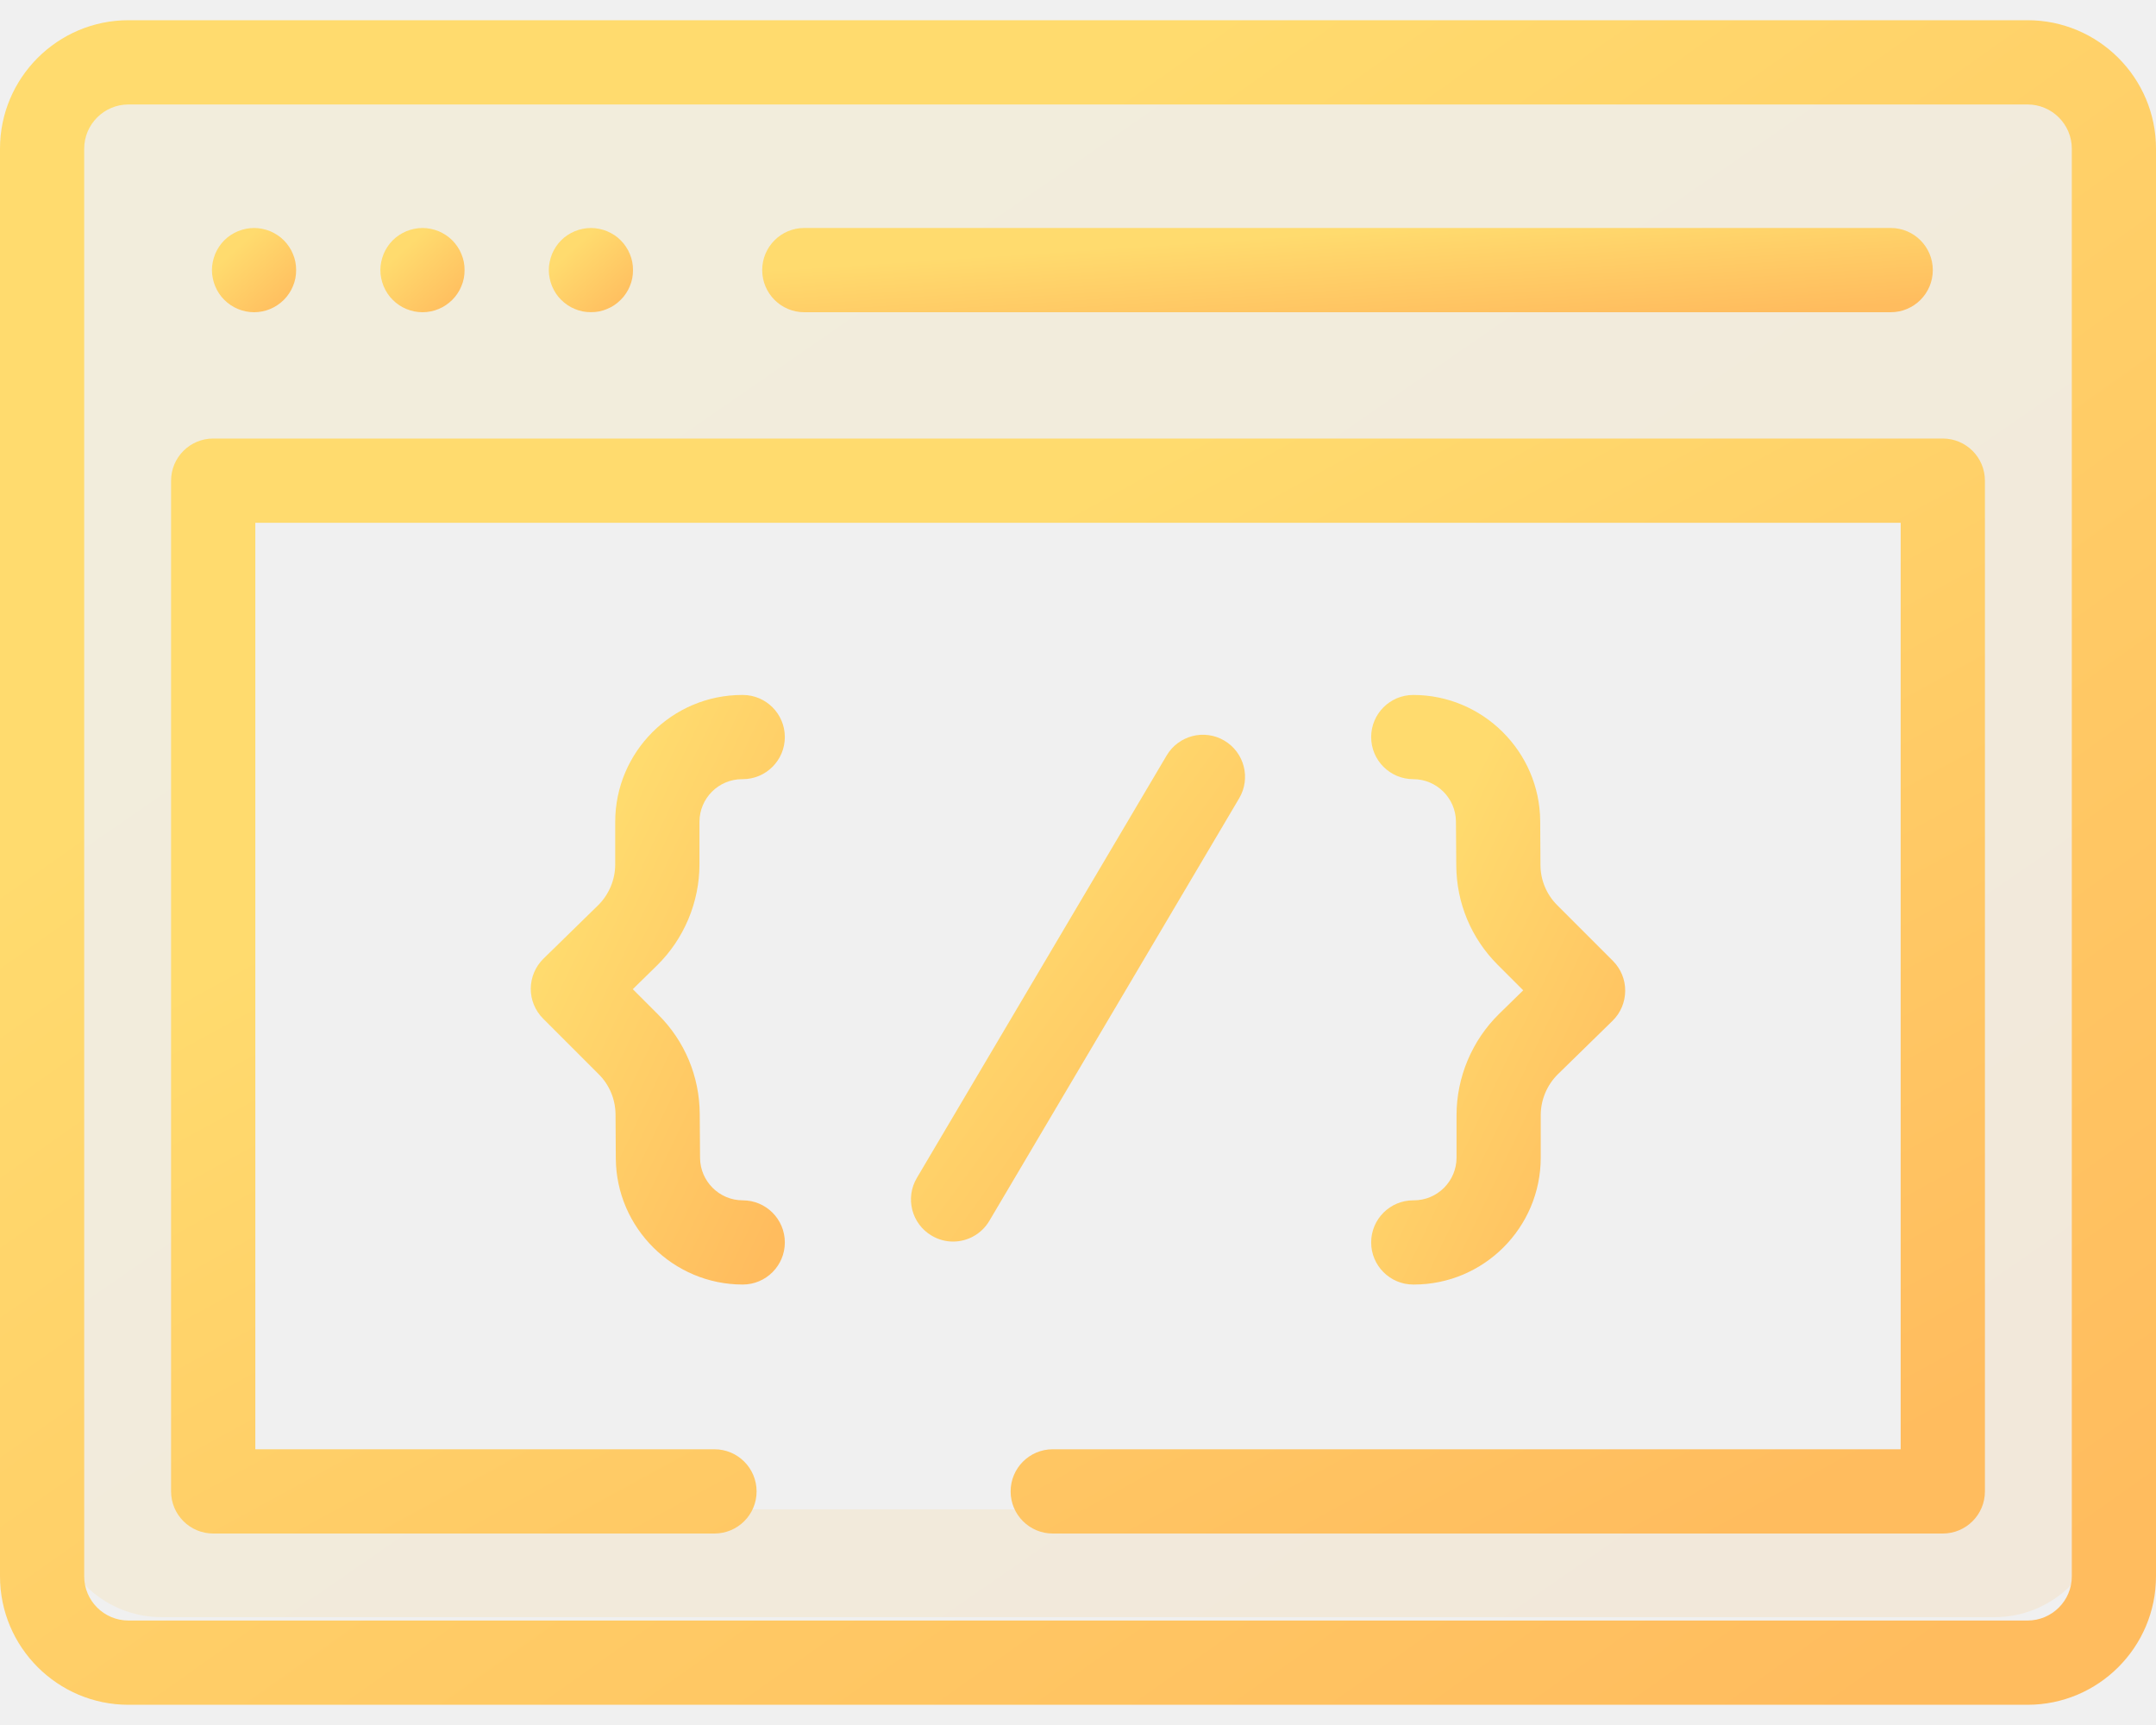
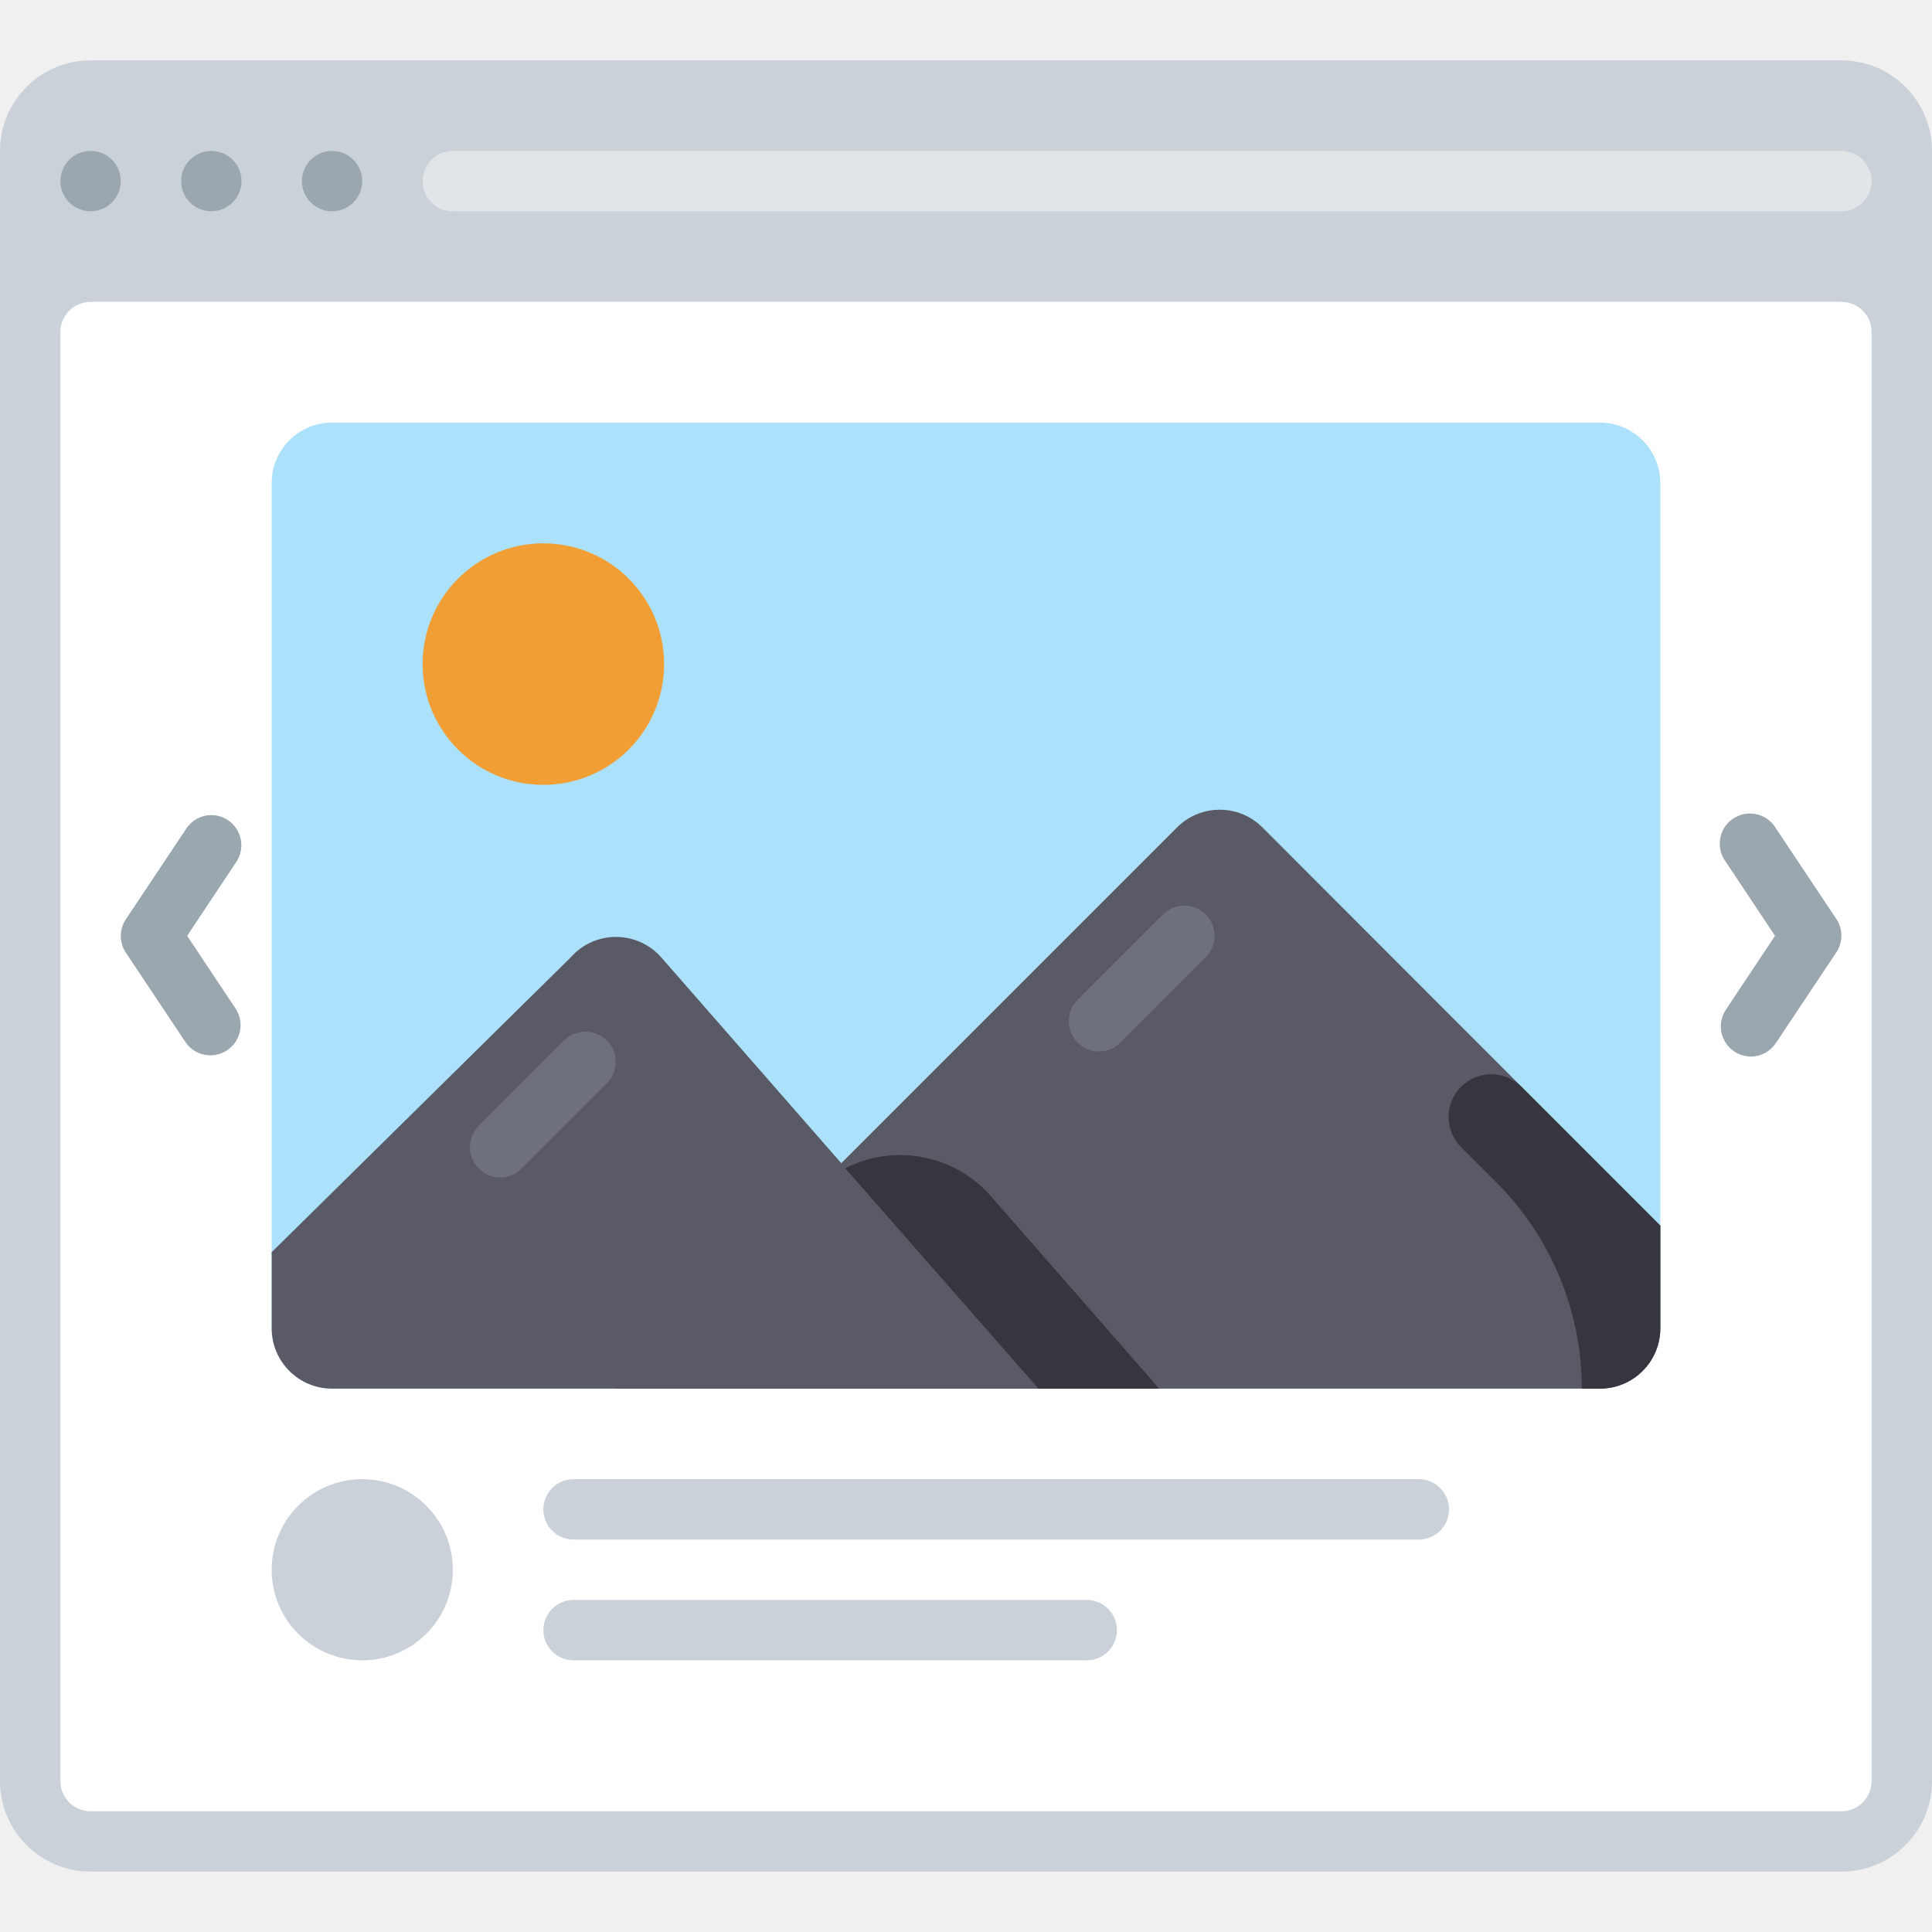
- <svg xmlns="http://www.w3.org/2000/svg" width="40" height="32" viewBox="0 0 40 32" fill="none">
-   <path opacity="0.15" fill-rule="evenodd" clip-rule="evenodd" d="M3 1C1.895 1 1 1.895 1 3V28C1 29.105 1.895 30 3 30H37C38.105 30 39 29.105 39 28V3C39 1.895 38.105 1 37 1H3ZM36 9H4V28H36V9Z" fill="url(#paint0_linear)" />
-   <path d="M37.617 0.375H2.383C1.069 0.375 0 1.444 0 2.758V29.242C0 30.556 1.069 31.625 2.383 31.625H37.617C38.931 31.625 40 30.556 40 29.242V2.758C40 1.444 38.931 0.375 37.617 0.375ZM38.438 29.242C38.438 29.695 38.069 30.062 37.617 30.062H2.383C1.931 30.062 1.562 29.695 1.562 29.242V2.758C1.562 2.306 1.931 1.938 2.383 1.938H37.617C38.069 1.938 38.438 2.306 38.438 2.758V29.242Z" fill="url(#paint1_linear)" />
-   <path d="M14.922 5.792H35.078C35.51 5.792 35.859 5.442 35.859 5.01C35.859 4.579 35.51 4.229 35.078 4.229H14.922C14.49 4.229 14.141 4.579 14.141 5.01C14.141 5.442 14.49 5.792 14.922 5.792Z" fill="url(#paint2_linear)" />
-   <path d="M3.992 5.309C4.012 5.356 4.036 5.402 4.064 5.444C4.092 5.487 4.125 5.527 4.161 5.562C4.306 5.709 4.508 5.792 4.713 5.792C4.765 5.792 4.816 5.787 4.866 5.777C4.916 5.767 4.966 5.752 5.013 5.732C5.06 5.713 5.105 5.688 5.147 5.66C5.19 5.631 5.23 5.598 5.266 5.563C5.302 5.527 5.334 5.487 5.363 5.444C5.392 5.402 5.416 5.356 5.435 5.309C5.455 5.262 5.47 5.213 5.48 5.163C5.49 5.113 5.494 5.061 5.494 5.01C5.494 4.959 5.49 4.908 5.48 4.858C5.47 4.808 5.455 4.759 5.435 4.712C5.416 4.664 5.392 4.619 5.363 4.577C5.334 4.534 5.302 4.494 5.266 4.458C5.23 4.422 5.19 4.389 5.147 4.361C5.105 4.333 5.06 4.309 5.013 4.289C4.966 4.27 4.916 4.255 4.866 4.245C4.766 4.224 4.662 4.224 4.561 4.245C4.511 4.255 4.462 4.27 4.415 4.289C4.367 4.309 4.322 4.333 4.28 4.361C4.237 4.389 4.197 4.422 4.161 4.458C4.125 4.494 4.092 4.534 4.064 4.577C4.036 4.619 4.012 4.664 3.992 4.712C3.973 4.759 3.958 4.808 3.948 4.858C3.937 4.908 3.932 4.959 3.932 5.01C3.932 5.061 3.937 5.113 3.948 5.163C3.958 5.213 3.973 5.262 3.992 5.309Z" fill="url(#paint3_linear)" />
-   <path d="M7.117 5.309C7.137 5.356 7.161 5.402 7.189 5.444C7.217 5.487 7.25 5.527 7.286 5.562C7.431 5.709 7.633 5.792 7.838 5.792C7.89 5.792 7.941 5.787 7.991 5.777C8.041 5.767 8.091 5.752 8.138 5.732C8.185 5.713 8.23 5.688 8.272 5.66C8.315 5.631 8.355 5.598 8.391 5.563C8.427 5.527 8.459 5.487 8.488 5.444C8.517 5.402 8.541 5.356 8.56 5.309C8.58 5.262 8.595 5.213 8.605 5.163C8.615 5.113 8.619 5.061 8.619 5.01C8.619 4.959 8.615 4.908 8.605 4.858C8.595 4.808 8.58 4.759 8.56 4.712C8.541 4.664 8.517 4.619 8.488 4.577C8.459 4.534 8.427 4.494 8.391 4.458C8.355 4.422 8.315 4.389 8.272 4.361C8.23 4.333 8.185 4.309 8.138 4.289C8.091 4.27 8.041 4.255 7.991 4.245C7.891 4.224 7.787 4.224 7.686 4.245C7.636 4.255 7.587 4.27 7.54 4.289C7.492 4.309 7.447 4.333 7.405 4.361C7.362 4.389 7.322 4.422 7.286 4.458C7.25 4.494 7.217 4.534 7.189 4.577C7.161 4.619 7.137 4.664 7.117 4.712C7.098 4.759 7.083 4.808 7.073 4.858C7.062 4.908 7.057 4.959 7.057 5.01C7.057 5.061 7.062 5.113 7.073 5.163C7.083 5.213 7.098 5.262 7.117 5.309Z" fill="url(#paint4_linear)" />
-   <path d="M10.242 5.309C10.262 5.356 10.286 5.402 10.314 5.444C10.342 5.487 10.375 5.527 10.411 5.562C10.447 5.598 10.487 5.631 10.53 5.66C10.572 5.688 10.617 5.713 10.665 5.732C10.712 5.752 10.761 5.767 10.811 5.777C10.861 5.787 10.912 5.791 10.963 5.791C11.015 5.791 11.066 5.787 11.116 5.777C11.166 5.767 11.216 5.752 11.262 5.732C11.309 5.713 11.355 5.688 11.398 5.66C11.44 5.631 11.48 5.598 11.516 5.562C11.552 5.527 11.585 5.487 11.613 5.444C11.642 5.402 11.666 5.356 11.685 5.309C11.705 5.262 11.72 5.213 11.73 5.163C11.74 5.113 11.744 5.061 11.744 5.01C11.744 4.959 11.74 4.908 11.73 4.858C11.72 4.808 11.705 4.759 11.685 4.712C11.666 4.664 11.642 4.619 11.613 4.577C11.585 4.534 11.552 4.494 11.516 4.458C11.48 4.422 11.44 4.389 11.398 4.361C11.355 4.333 11.309 4.309 11.262 4.289C11.216 4.27 11.166 4.255 11.116 4.245C11.016 4.224 10.912 4.224 10.811 4.245C10.761 4.255 10.712 4.27 10.665 4.289C10.617 4.309 10.572 4.333 10.53 4.361C10.487 4.389 10.447 4.422 10.411 4.458C10.375 4.494 10.342 4.534 10.314 4.577C10.286 4.619 10.262 4.664 10.242 4.712C10.223 4.759 10.208 4.808 10.198 4.858C10.187 4.908 10.182 4.959 10.182 5.01C10.182 5.061 10.187 5.113 10.198 5.163C10.208 5.213 10.223 5.262 10.242 5.309Z" fill="url(#paint5_linear)" />
-   <path d="M22.715 13.739C22.344 13.519 21.865 13.643 21.645 14.014L17.01 21.852C16.79 22.224 16.913 22.703 17.285 22.922C17.409 22.996 17.546 23.032 17.682 23.032C17.949 23.032 18.209 22.894 18.355 22.648L22.99 14.809C23.21 14.438 23.087 13.959 22.715 13.739Z" fill="url(#paint6_linear)" />
-   <path d="M12.977 16.035V15.246C12.977 14.809 13.332 14.454 13.769 14.454H13.78C14.211 14.454 14.561 14.104 14.561 13.673C14.561 13.242 14.211 12.892 13.78 12.892H13.769C12.471 12.892 11.414 13.948 11.414 15.246V16.035C11.414 16.319 11.298 16.596 11.095 16.795L10.082 17.785C9.933 17.931 9.849 18.131 9.847 18.34C9.846 18.548 9.929 18.749 10.076 18.896L11.108 19.928C11.307 20.126 11.417 20.391 11.42 20.672L11.425 21.491C11.434 22.78 12.49 23.829 13.78 23.829C14.211 23.829 14.561 23.479 14.561 23.048C14.561 22.616 14.211 22.267 13.78 22.267C13.346 22.267 12.991 21.914 12.988 21.48L12.982 20.661C12.977 19.966 12.704 19.313 12.213 18.823L11.74 18.35L12.187 17.912C12.689 17.421 12.977 16.737 12.977 16.035Z" fill="url(#paint7_linear)" />
-   <path d="M27.023 20.686V21.474C27.023 21.911 26.668 22.267 26.231 22.267H26.22C25.789 22.267 25.439 22.616 25.439 23.048C25.439 23.479 25.789 23.829 26.22 23.829H26.231C27.529 23.829 28.585 22.773 28.585 21.474V20.686C28.585 20.402 28.702 20.125 28.905 19.926L29.918 18.936C30.067 18.79 30.151 18.59 30.152 18.381C30.154 18.172 30.071 17.972 29.923 17.824L28.892 16.793C28.693 16.595 28.582 16.33 28.58 16.049L28.575 15.23C28.566 13.941 27.509 12.892 26.22 12.892C25.789 12.892 25.439 13.242 25.439 13.673C25.439 14.104 25.789 14.454 26.22 14.454C26.654 14.454 27.009 14.807 27.012 15.241L27.018 16.059C27.023 16.754 27.296 17.407 27.787 17.898L28.26 18.371L27.812 18.809C27.311 19.3 27.023 19.984 27.023 20.686Z" fill="url(#paint8_linear)" />
-   <path d="M36.044 8.135H3.956C3.524 8.135 3.174 8.485 3.174 8.917V27.667C3.174 28.098 3.524 28.448 3.956 28.448H13.255C13.687 28.448 14.037 28.098 14.037 27.667C14.037 27.235 13.687 26.885 13.255 26.885H4.737V9.698H35.263V26.885H19.531C19.1 26.885 18.75 27.235 18.75 27.667C18.75 28.098 19.1 28.448 19.531 28.448H36.044C36.476 28.448 36.826 28.098 36.826 27.667V8.917C36.826 8.485 36.476 8.135 36.044 8.135Z" fill="url(#paint9_linear)" />
-   <defs>
-     <linearGradient id="paint0_linear" x1="3.153" y1="1" x2="26.689" y2="35.054" gradientUnits="userSpaceOnUse">
-       <stop offset="0.259" stop-color="#FFDB6E" />
-       <stop offset="1" stop-color="#FFBC5E" />
-     </linearGradient>
-     <linearGradient id="paint1_linear" x1="2.267" y1="0.375" x2="27.833" y2="36.511" gradientUnits="userSpaceOnUse">
-       <stop offset="0.259" stop-color="#FFDB6E" />
-       <stop offset="1" stop-color="#FFBC5E" />
-     </linearGradient>
-     <linearGradient id="paint2_linear" x1="15.371" y1="4.229" x2="15.547" y2="6.929" gradientUnits="userSpaceOnUse">
-       <stop offset="0.259" stop-color="#FFDB6E" />
-       <stop offset="1" stop-color="#FFBC5E" />
-     </linearGradient>
-     <linearGradient id="paint3_linear" x1="4.02" y1="4.229" x2="5.369" y2="5.719" gradientUnits="userSpaceOnUse">
-       <stop offset="0.259" stop-color="#FFDB6E" />
-       <stop offset="1" stop-color="#FFBC5E" />
-     </linearGradient>
-     <linearGradient id="paint4_linear" x1="7.145" y1="4.229" x2="8.494" y2="5.719" gradientUnits="userSpaceOnUse">
-       <stop offset="0.259" stop-color="#FFDB6E" />
-       <stop offset="1" stop-color="#FFBC5E" />
-     </linearGradient>
-     <linearGradient id="paint5_linear" x1="10.27" y1="4.229" x2="11.619" y2="5.719" gradientUnits="userSpaceOnUse">
-       <stop offset="0.259" stop-color="#FFDB6E" />
-       <stop offset="1" stop-color="#FFBC5E" />
-     </linearGradient>
-     <linearGradient id="paint6_linear" x1="17.252" y1="13.63" x2="25.014" y2="19.281" gradientUnits="userSpaceOnUse">
-       <stop offset="0.259" stop-color="#FFDB6E" />
-       <stop offset="1" stop-color="#FFBC5E" />
-     </linearGradient>
-     <linearGradient id="paint7_linear" x1="10.114" y1="12.892" x2="17.479" y2="16.396" gradientUnits="userSpaceOnUse">
-       <stop offset="0.259" stop-color="#FFDB6E" />
-       <stop offset="1" stop-color="#FFBC5E" />
-     </linearGradient>
-     <linearGradient id="paint8_linear" x1="25.706" y1="12.892" x2="33.07" y2="16.396" gradientUnits="userSpaceOnUse">
-       <stop offset="0.259" stop-color="#FFDB6E" />
-       <stop offset="1" stop-color="#FFBC5E" />
-     </linearGradient>
-     <linearGradient id="paint9_linear" x1="5.081" y1="8.135" x2="19.915" y2="35.272" gradientUnits="userSpaceOnUse">
-       <stop offset="0.259" stop-color="#FFDB6E" />
-       <stop offset="1" stop-color="#FFBC5E" />
-     </linearGradient>
-   </defs>
+ <svg xmlns="http://www.w3.org/2000/svg" height="800px" width="800px" version="1.1" id="Layer_1" viewBox="0 0 512.001 512.001" xml:space="preserve">
+   <path style="fill:#CAD1D8;" d="M24,16h464c13.254,0,24,10.745,24,24v432c0,13.254-10.745,24-24,24H24C10.745,496,0,485.255,0,472V40  C0,26.745,10.745,16,24,16z" />
+   <path style="fill:#FFFFFF;" d="M24,80h464c4.418,0,8,3.582,8,8v384c0,4.418-3.582,8-8,8H24c-4.418,0-8-3.582-8-8V88  C16,83.582,19.582,80,24,80z" />
+   <path style="fill:#ABE1FA;" d="M88,112h336c8.837,0,16,7.163,16,16v224c0,8.837-7.163,16-16,16H88c-8.837,0-16-7.163-16-16V128  C72,119.163,79.164,112,88,112z" />
+   <circle style="fill:#F19F35;" cx="143.995" cy="175.995" r="32" />
+   <g>
+     <path style="fill:#595A66;" d="M151.2,253.76l-79.2,78.08V352c0,8.837,7.163,16,16,16H275.2l-99.92-114.24   c-5.82-6.649-15.928-7.322-22.578-1.502C152.169,252.725,151.667,253.227,151.2,253.76z" />
+     <path style="fill:#595A66;" d="M440,352v-27.201L334.56,219.28c-6.245-6.252-16.375-6.257-22.627-0.013   c-0.004,0.004-0.008,0.008-0.013,0.013L163.2,368h260.801C432.836,368,440,360.837,440,352z" />
+   </g>
+   <g>
+     <path style="fill:#35363E;" d="M440,352v-27.201L403.2,288c-4.418-4.418-11.582-4.418-16,0s-4.418,11.582,0,16l9.36,9.36   c14.494,14.491,22.637,34.145,22.64,54.64H424C432.836,368,440,360.837,440,352z" />
+     <path style="fill:#35363E;" d="M262.56,316.96c-9.663-10.975-25.535-14.005-38.56-7.359l51.2,58.4h32L262.56,316.96z" />
+   </g>
+   <g>
+     <path style="fill:#6F707E;" d="M319.528,242.357L319.528,242.357c3.125,3.125,3.125,8.19,0,11.314L296.9,276.297   c-3.125,3.125-8.189,3.125-11.314,0l0,0c-3.125-3.125-3.125-8.19,0-11.314l22.627-22.627   C311.339,239.232,316.404,239.232,319.528,242.357z" />
+     <path style="fill:#6F707E;" d="M160.827,275.747L160.827,275.747c3.125,3.125,3.125,8.19,0,11.314l-22.627,22.627   c-3.125,3.125-8.189,3.125-11.314,0l0,0c-3.125-3.125-3.125-8.19,0-11.314l22.627-22.627   C152.638,272.623,157.703,272.623,160.827,275.747z" />
+   </g>
+   <g>
+     <circle style="fill:#9BA7AF;" cx="24.002" cy="47.995" r="7.998" />
+     <circle style="fill:#9BA7AF;" cx="56.002" cy="47.995" r="7.998" />
+     <circle style="fill:#9BA7AF;" cx="88.002" cy="47.995" r="7.998" />
+   </g>
+   <path style="fill:#E2E5E7;" d="M120,40h368c4.418,0,8,3.582,8,8l0,0c0,4.418-3.582,8-8,8H120c-4.418,0-8-3.582-8-8l0,0  C112,43.582,115.582,40,120,40z" />
+   <g>
+     <path style="fill:#CAD1D8;" d="M152.001,392h224c4.418,0,8,3.582,8,8l0,0c0,4.418-3.582,8-8,8H152c-4.418,0-8.001-3.582-8.001-8   l0,0C144,395.582,147.582,392,152.001,392z" />
+     <path style="fill:#CAD1D8;" d="M152.001,424H288c4.418,0,8,3.582,8,8l0,0c0,4.418-3.582,8-8,8H152.001   c-4.418,0-8.001-3.582-8.001-8l0,0C144,427.582,147.582,424,152.001,424z" />
+     <circle style="fill:#CAD1D8;" cx="96" cy="416" r="24.002" />
+   </g>
+   <g>
+     <path style="fill:#9BA7AF;" d="M464,280c-4.418-0.023-7.982-3.623-7.959-8.041c0.008-1.55,0.466-3.064,1.319-4.359L470.4,248   l-13.04-19.6c-2.656-3.531-1.947-8.546,1.585-11.202c3.531-2.656,8.546-1.947,11.202,1.585c0.178,0.236,0.342,0.483,0.493,0.737   l16,24c1.794,2.688,1.794,6.192,0,8.88l-16,24C469.168,278.635,466.676,279.987,464,280z" />
+     <path style="fill:#9BA7AF;" d="M56,216.001c4.418,0.023,7.982,3.623,7.959,8.041c-0.008,1.55-0.466,3.064-1.319,4.359l-13.04,19.6   l13.04,19.6c2.248,3.803,0.988,8.709-2.815,10.957c-3.509,2.074-8.015,1.179-10.464-2.078l-16-24.001   c-1.794-2.688-1.794-6.192,0-8.88l16-24.001C50.832,217.365,53.323,216.013,56,216.001z" />
+   </g>
</svg>
